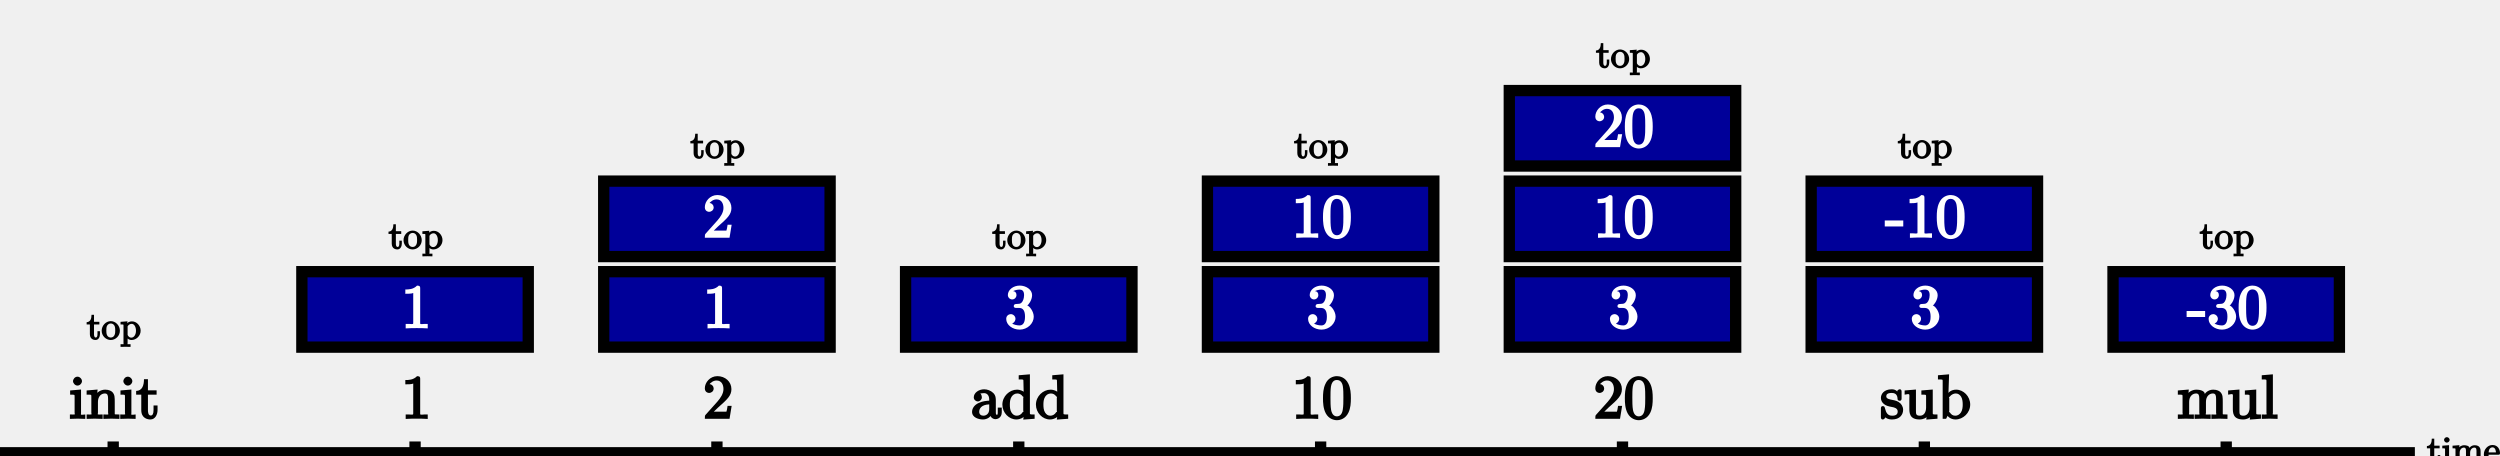
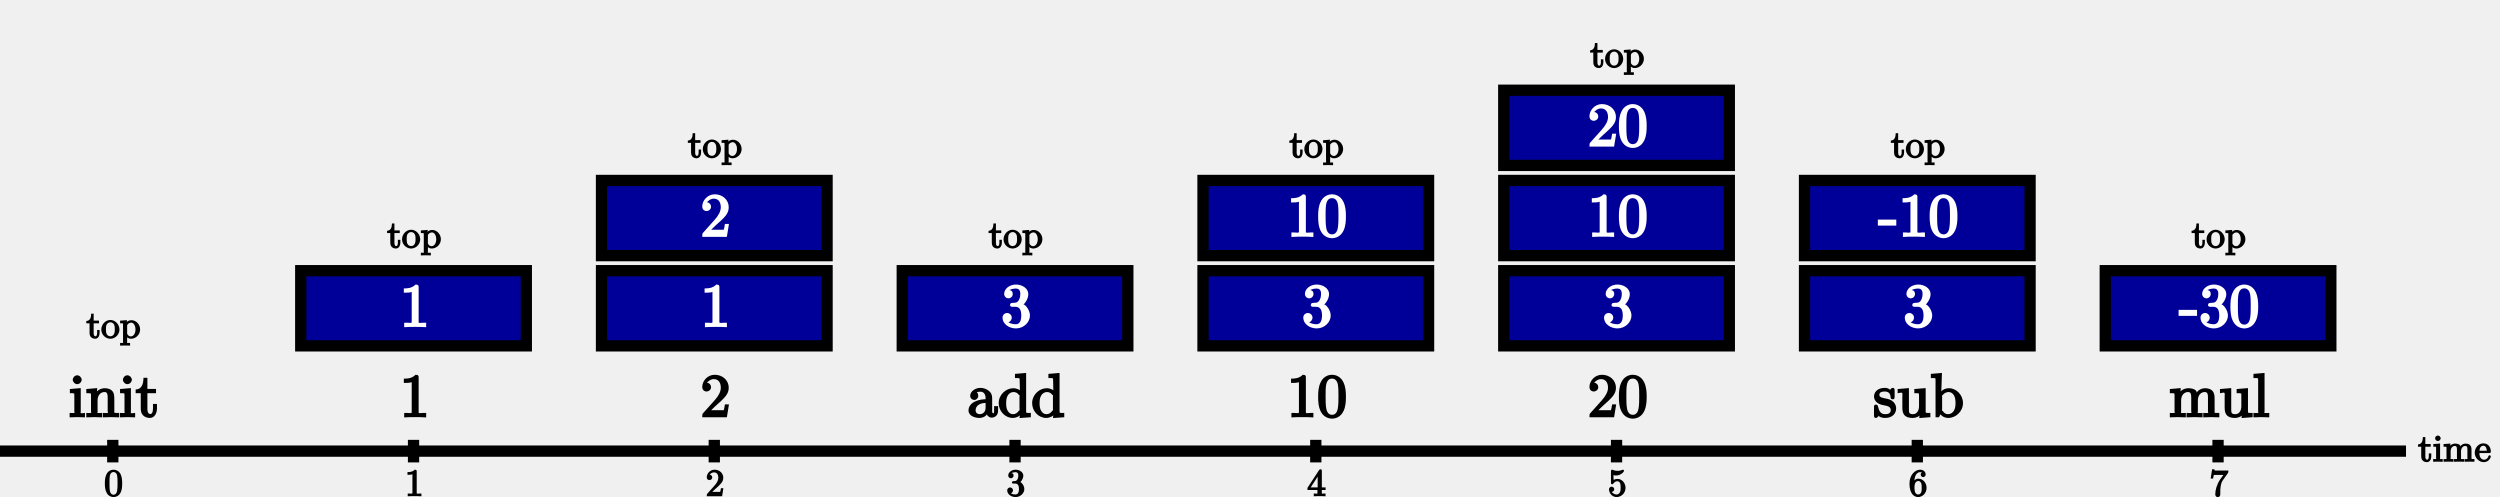
- <svg xmlns="http://www.w3.org/2000/svg">
+ <svg xmlns="http://www.w3.org/2000/svg" viewBox="0.0 0.0 665.0 132.0">
  <g>
    <text fill="#000000" dominant-baseline="bottom" text-anchor="middle" font-size="10" font-weight="bold" font-family="Cambria Math" y="90" x="30">top</text>
    <text fill="#000000" dominant-baseline="bottom" text-anchor="middle" font-size="16" font-weight="bold" font-family="Cambria Math" y="111" x="30">init</text>
    <line stroke-width="3" stroke="#000000" y2="123" y1="117" x2="30" x1="30" />
    <text fill="#000000" dominant-baseline="top" text-anchor="middle" font-size="10" font-weight="bold" font-family="Cambria Math" y="132" x="30">0</text>
  </g>
  <g>
    <text fill="#000000" dominant-baseline="bottom" text-anchor="middle" font-size="10" font-weight="bold" font-family="Cambria Math" y="66" x="110">top</text>
    <g>
      <rect stroke-width="3" stroke="#000000" fill="#000099" y="72" x="80" height="20" width="60" />
      <text fill="#ffffff" dominant-baseline="bottom" text-anchor="middle" font-size="16" font-weight="bold" font-family="Cambria Math" y="87" x="110">1</text>
    </g>
    <text fill="#000000" dominant-baseline="bottom" text-anchor="middle" font-size="16" font-weight="bold" font-family="Cambria Math" y="111" x="110">1</text>
    <line stroke-width="3" stroke="#000000" y2="123" y1="117" x2="110" x1="110" />
    <text fill="#000000" dominant-baseline="top" text-anchor="middle" font-size="10" font-weight="bold" font-family="Cambria Math" y="132" x="110">1</text>
  </g>
  <g>
    <text fill="#000000" dominant-baseline="bottom" text-anchor="middle" font-size="10" font-weight="bold" font-family="Cambria Math" y="42" x="190">top</text>
    <g>
      <rect stroke-width="3" stroke="#000000" fill="#000099" y="72" x="160" height="20" width="60" />
      <text fill="#ffffff" dominant-baseline="bottom" text-anchor="middle" font-size="16" font-weight="bold" font-family="Cambria Math" y="87" x="190">1</text>
    </g>
    <g>
      <rect stroke-width="3" stroke="#000000" fill="#000099" y="48" x="160" height="20" width="60" />
      <text fill="#ffffff" dominant-baseline="bottom" text-anchor="middle" font-size="16" font-weight="bold" font-family="Cambria Math" y="63" x="190">2</text>
    </g>
    <text fill="#000000" dominant-baseline="bottom" text-anchor="middle" font-size="16" font-weight="bold" font-family="Cambria Math" y="111" x="190">2</text>
    <line stroke-width="3" stroke="#000000" y2="123" y1="117" x2="190" x1="190" />
    <text fill="#000000" dominant-baseline="top" text-anchor="middle" font-size="10" font-weight="bold" font-family="Cambria Math" y="132" x="190">2</text>
  </g>
  <g>
    <text fill="#000000" dominant-baseline="bottom" text-anchor="middle" font-size="10" font-weight="bold" font-family="Cambria Math" y="66" x="270">top</text>
    <g>
      <rect stroke-width="3" stroke="#000000" fill="#000099" y="72" x="240" height="20" width="60" />
      <text fill="#ffffff" dominant-baseline="bottom" text-anchor="middle" font-size="16" font-weight="bold" font-family="Cambria Math" y="87" x="270">3</text>
    </g>
    <text fill="#000000" dominant-baseline="bottom" text-anchor="middle" font-size="16" font-weight="bold" font-family="Cambria Math" y="111" x="270">add</text>
    <line stroke-width="3" stroke="#000000" y2="123" y1="117" x2="270" x1="270" />
    <text fill="#000000" dominant-baseline="top" text-anchor="middle" font-size="10" font-weight="bold" font-family="Cambria Math" y="132" x="270">3</text>
  </g>
  <g>
    <text fill="#000000" dominant-baseline="bottom" text-anchor="middle" font-size="10" font-weight="bold" font-family="Cambria Math" y="42" x="350">top</text>
    <g>
      <rect stroke-width="3" stroke="#000000" fill="#000099" y="72" x="320" height="20" width="60" />
      <text fill="#ffffff" dominant-baseline="bottom" text-anchor="middle" font-size="16" font-weight="bold" font-family="Cambria Math" y="87" x="350">3</text>
    </g>
    <g>
      <rect stroke-width="3" stroke="#000000" fill="#000099" y="48" x="320" height="20" width="60" />
      <text fill="#ffffff" dominant-baseline="bottom" text-anchor="middle" font-size="16" font-weight="bold" font-family="Cambria Math" y="63" x="350">10</text>
    </g>
    <text fill="#000000" dominant-baseline="bottom" text-anchor="middle" font-size="16" font-weight="bold" font-family="Cambria Math" y="111" x="350">10</text>
    <line stroke-width="3" stroke="#000000" y2="123" y1="117" x2="350" x1="350" />
    <text fill="#000000" dominant-baseline="top" text-anchor="middle" font-size="10" font-weight="bold" font-family="Cambria Math" y="132" x="350">4</text>
  </g>
  <g>
    <text fill="#000000" dominant-baseline="bottom" text-anchor="middle" font-size="10" font-weight="bold" font-family="Cambria Math" y="18" x="430">top</text>
    <g>
      <rect stroke-width="3" stroke="#000000" fill="#000099" y="72" x="400" height="20" width="60" />
      <text fill="#ffffff" dominant-baseline="bottom" text-anchor="middle" font-size="16" font-weight="bold" font-family="Cambria Math" y="87" x="430">3</text>
    </g>
    <g>
      <rect stroke-width="3" stroke="#000000" fill="#000099" y="48" x="400" height="20" width="60" />
      <text fill="#ffffff" dominant-baseline="bottom" text-anchor="middle" font-size="16" font-weight="bold" font-family="Cambria Math" y="63" x="430">10</text>
    </g>
    <g>
      <rect stroke-width="3" stroke="#000000" fill="#000099" y="24" x="400" height="20" width="60" />
      <text fill="#ffffff" dominant-baseline="bottom" text-anchor="middle" font-size="16" font-weight="bold" font-family="Cambria Math" y="39" x="430">20</text>
    </g>
    <text fill="#000000" dominant-baseline="bottom" text-anchor="middle" font-size="16" font-weight="bold" font-family="Cambria Math" y="111" x="430">20</text>
    <line stroke-width="3" stroke="#000000" y2="123" y1="117" x2="430" x1="430" />
    <text fill="#000000" dominant-baseline="top" text-anchor="middle" font-size="10" font-weight="bold" font-family="Cambria Math" y="132" x="430">5</text>
  </g>
  <g>
    <text fill="#000000" dominant-baseline="bottom" text-anchor="middle" font-size="10" font-weight="bold" font-family="Cambria Math" y="42" x="510">top</text>
    <g>
      <rect stroke-width="3" stroke="#000000" fill="#000099" y="72" x="480" height="20" width="60" />
      <text fill="#ffffff" dominant-baseline="bottom" text-anchor="middle" font-size="16" font-weight="bold" font-family="Cambria Math" y="87" x="510">3</text>
    </g>
    <g>
      <rect stroke-width="3" stroke="#000000" fill="#000099" y="48" x="480" height="20" width="60" />
      <text fill="#ffffff" dominant-baseline="bottom" text-anchor="middle" font-size="16" font-weight="bold" font-family="Cambria Math" y="63" x="510">-10</text>
    </g>
    <text fill="#000000" dominant-baseline="bottom" text-anchor="middle" font-size="16" font-weight="bold" font-family="Cambria Math" y="111" x="510">sub</text>
    <line stroke-width="3" stroke="#000000" y2="123" y1="117" x2="510" x1="510" />
    <text fill="#000000" dominant-baseline="top" text-anchor="middle" font-size="10" font-weight="bold" font-family="Cambria Math" y="132" x="510">6</text>
  </g>
  <g>
    <text fill="#000000" dominant-baseline="bottom" text-anchor="middle" font-size="10" font-weight="bold" font-family="Cambria Math" y="66" x="590">top</text>
    <g>
      <rect stroke-width="3" stroke="#000000" fill="#000099" y="72" x="560" height="20" width="60" />
      <text fill="#ffffff" dominant-baseline="bottom" text-anchor="middle" font-size="16" font-weight="bold" font-family="Cambria Math" y="87" x="590">-30</text>
    </g>
    <text fill="#000000" dominant-baseline="bottom" text-anchor="middle" font-size="16" font-weight="bold" font-family="Cambria Math" y="111" x="590">mul</text>
    <line stroke-width="3" stroke="#000000" y2="123" y1="117" x2="590" x1="590" />
    <text fill="#000000" dominant-baseline="top" text-anchor="middle" font-size="10" font-weight="bold" font-family="Cambria Math" y="132" x="590">7</text>
  </g>
  <line stroke-width="3" stroke="#000000" y2="120" y1="120" x2="640" x1="0" />
  <text fill="#000000" dominant-baseline="middle" text-anchor="left" font-size="10" font-weight="bold" font-family="Cambria Math" y="120" x="643">time</text>
</svg>
